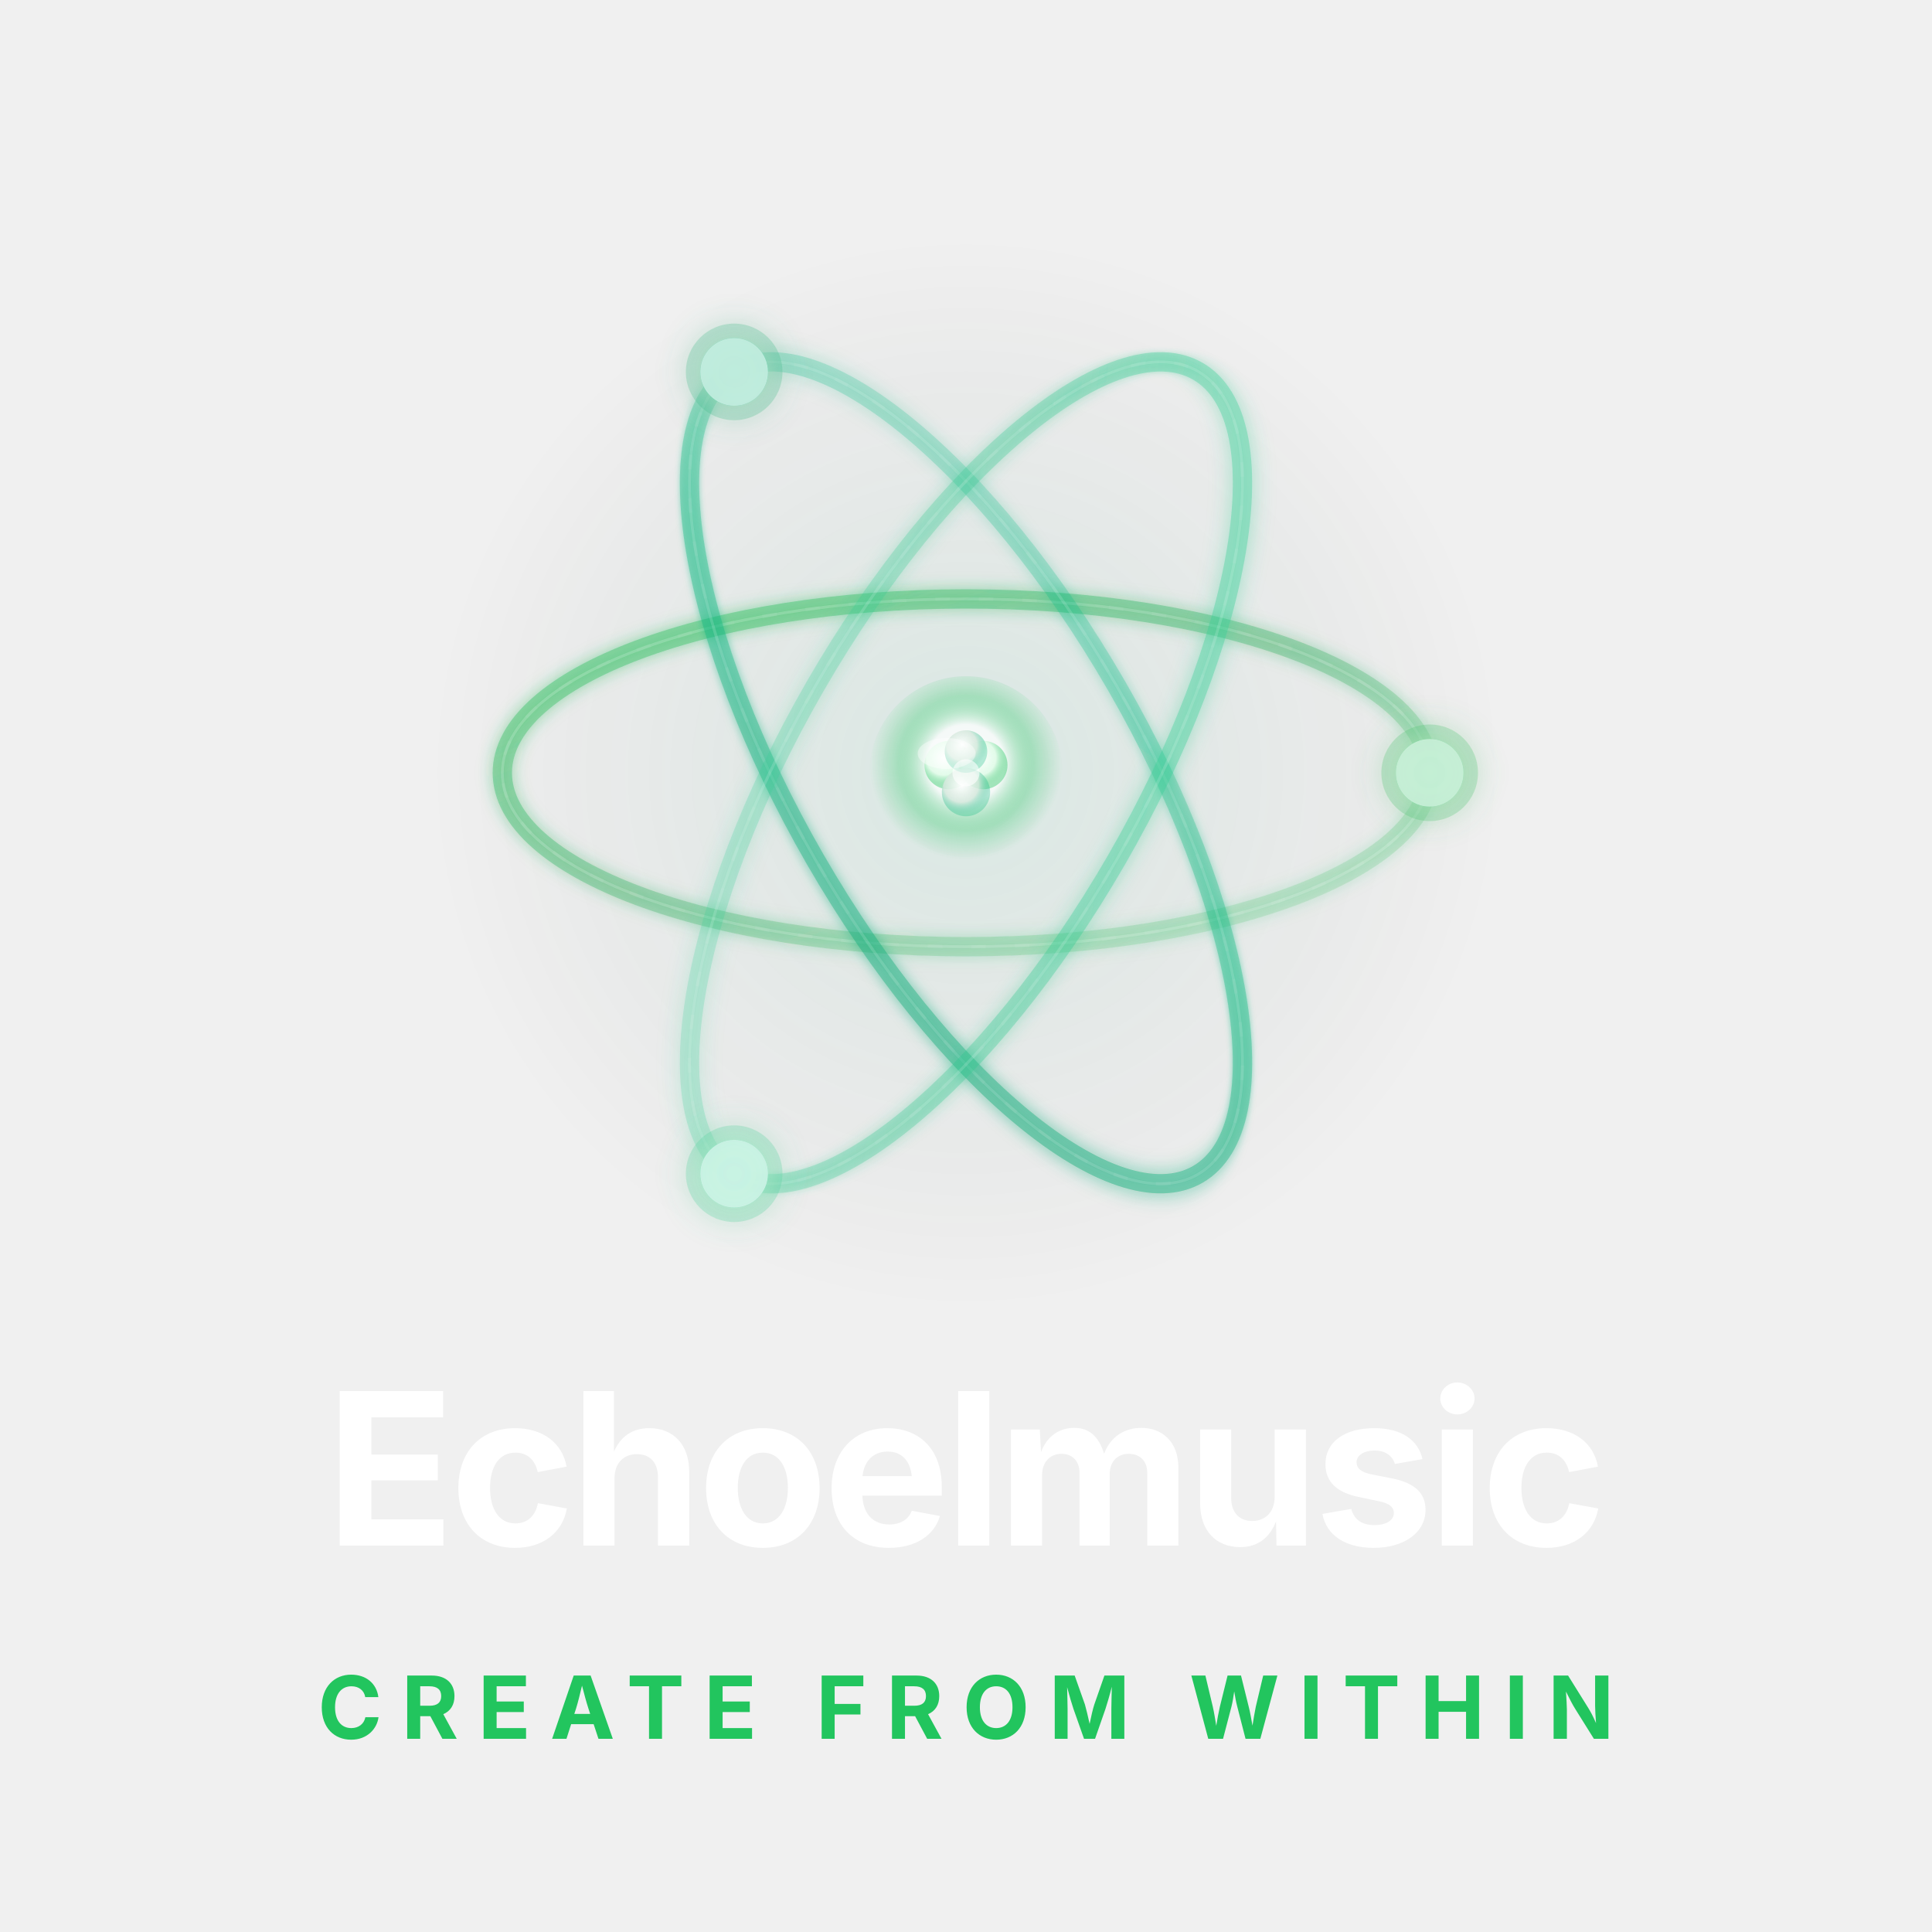
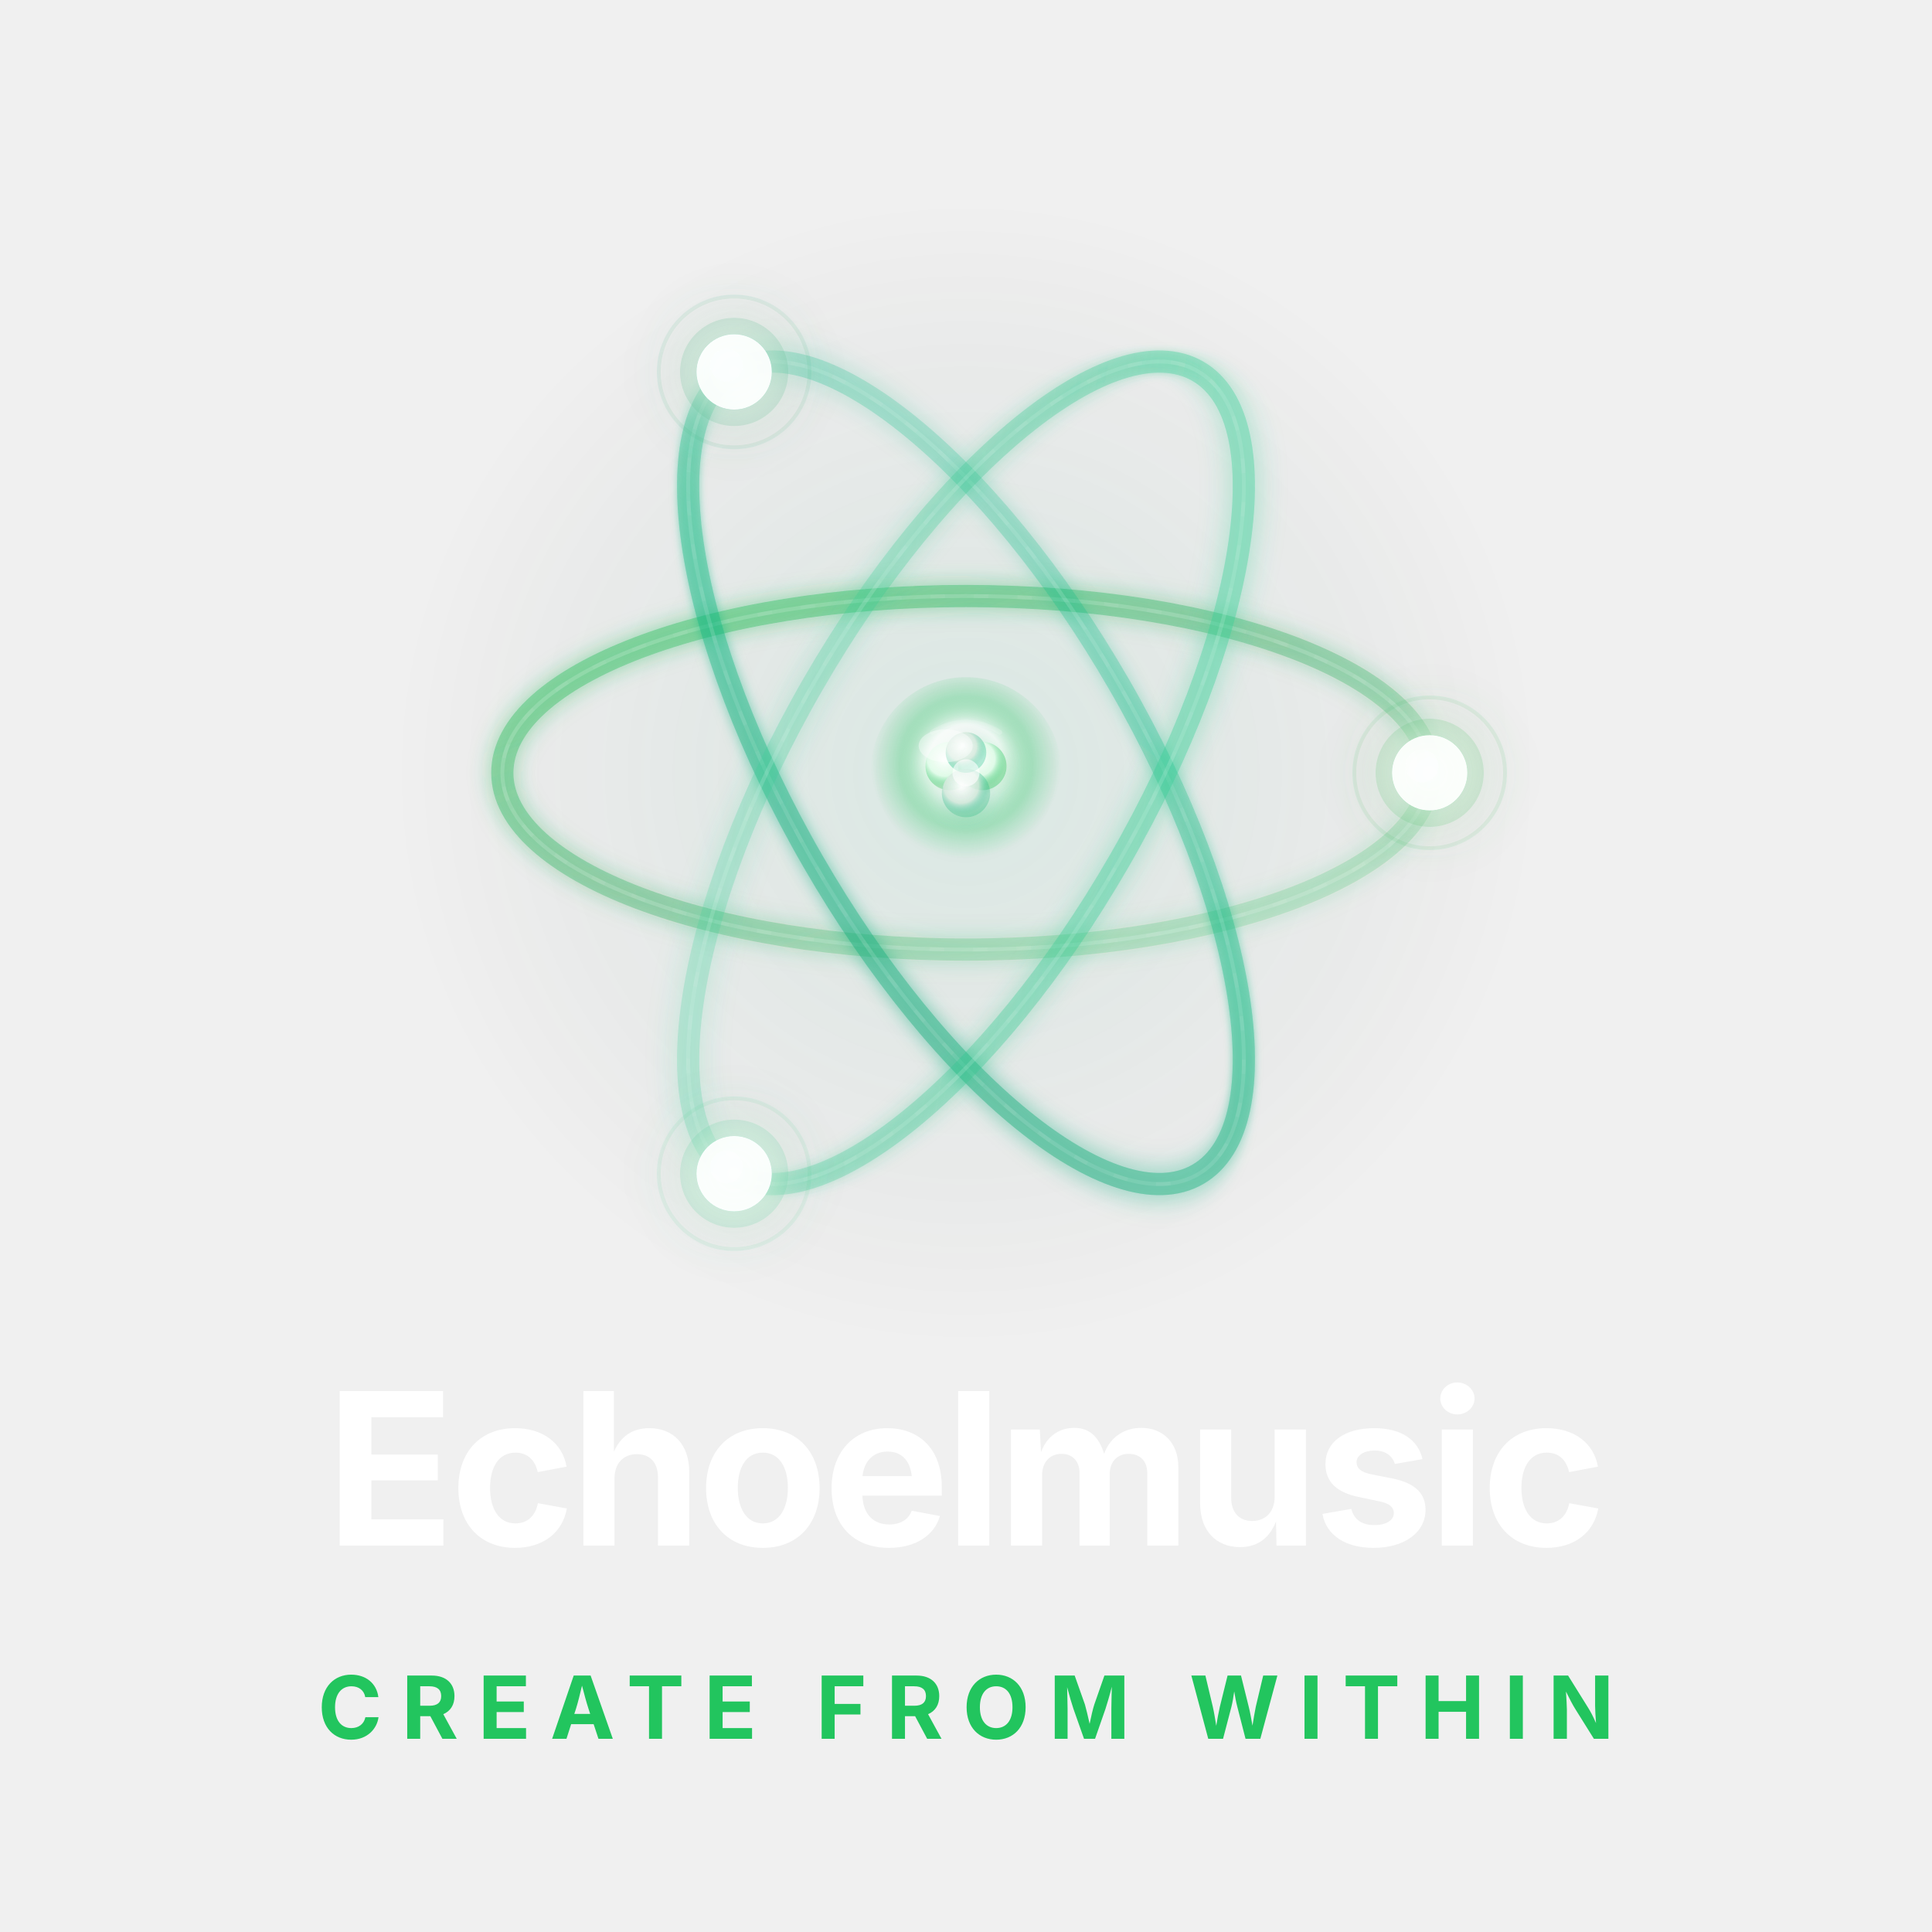
<svg xmlns="http://www.w3.org/2000/svg" viewBox="0 0 200 200">
  <defs>
    <linearGradient id="og" x1="0%" y1="0%" x2="100%" y2="100%">
      <stop offset="0%" stop-color="#22C55E" stop-opacity="0.8" />
      <stop offset="50%" stop-color="#1da750" stop-opacity="0.5" />
      <stop offset="100%" stop-color="#22C55E" stop-opacity="0.2" />
    </linearGradient>
    <linearGradient id="oe" x1="0%" y1="0%" x2="100%" y2="100%">
      <stop offset="0%" stop-color="#10B981" stop-opacity="0.2" />
      <stop offset="50%" stop-color="#10B981" stop-opacity="0.7" />
      <stop offset="100%" stop-color="#0ea374" stop-opacity="0.8" />
    </linearGradient>
    <linearGradient id="om" x1="0%" y1="0%" x2="100%" y2="100%">
      <stop offset="0%" stop-color="#34D399" stop-opacity="0.7" />
      <stop offset="50%" stop-color="#2bc48a" stop-opacity="0.5" />
      <stop offset="100%" stop-color="#34D399" stop-opacity="0.3" />
    </linearGradient>
    <radialGradient id="nuc" cx="50%" cy="45%" r="50%">
      <stop offset="0%" stop-color="white" stop-opacity="0.98" />
      <stop offset="40%" stop-color="white" stop-opacity="0.7" />
      <stop offset="70%" stop-color="#22C55E" stop-opacity="0.3" />
      <stop offset="100%" stop-color="#22C55E" stop-opacity="0" />
    </radialGradient>
    <radialGradient id="amb" cx="50%" cy="50%" r="50%">
      <stop offset="0%" stop-color="#10B981" stop-opacity="0.1" />
      <stop offset="100%" stop-color="transparent" />
    </radialGradient>
    <radialGradient id="proton" cx="40%" cy="35%" r="60%">
      <stop offset="0%" stop-color="white" stop-opacity="0.98" />
      <stop offset="60%" stop-color="#e0fbe8" stop-opacity="0.9" />
      <stop offset="100%" stop-color="#22C55E" stop-opacity="0.4" />
    </radialGradient>
    <radialGradient id="neutron" cx="40%" cy="35%" r="60%">
      <stop offset="0%" stop-color="white" stop-opacity="0.95" />
      <stop offset="60%" stop-color="#d4e8dc" stop-opacity="0.85" />
      <stop offset="100%" stop-color="#10B981" stop-opacity="0.3" />
    </radialGradient>
-     <radialGradient id="prob-cloud" cx="50%" cy="50%" r="50%">
+     <radialGradient id="pc" cx="50%" cy="50%" r="50%">
      <stop offset="0%" stop-color="#22C55E" stop-opacity="0.12" />
      <stop offset="50%" stop-color="#22C55E" stop-opacity="0.04" />
      <stop offset="100%" stop-color="transparent" />
    </radialGradient>
    <filter id="gb" x="-20%" y="-20%" width="140%" height="140%">
-       <feGaussianBlur stdDeviation="0.8" result="b" />
+       <feGaussianBlur stdDeviation="1.1" result="b" />
      <feMerge>
        <feMergeNode in="b" />
        <feMergeNode in="SourceGraphic" />
      </feMerge>
    </filter>
    <filter id="eg" x="-50%" y="-50%" width="200%" height="200%">
-       <feGaussianBlur stdDeviation="1.5" result="g" />
+       <feGaussianBlur stdDeviation="2.1" result="g" />
      <feMerge>
        <feMergeNode in="g" />
        <feMergeNode in="SourceGraphic" />
      </feMerge>
    </filter>
+     <filter id="nucglow" x="-40%" y="-40%" width="180%" height="180%">
+       <feGaussianBlur stdDeviation="0.8" result="ng" />
+       <feMerge>
+         <feMergeNode in="ng" />
+         <feMergeNode in="SourceGraphic" />
+       </feMerge>
+     </filter>
  </defs>
  <g transform="translate(100, 80)">
-     <circle cx="0" cy="0" r="56" fill="url(#amb)" />
-     <ellipse cx="0" cy="0" rx="48" ry="18" fill="none" stroke="url(#og)" stroke-width="0.4" opacity="0.12" stroke-dasharray="3 1.5" />
-     <ellipse cx="0" cy="0" rx="48" ry="18" fill="none" stroke="url(#oe)" stroke-width="0.4" opacity="0.12" stroke-dasharray="3 1.5" transform="rotate(60)" />
-     <ellipse cx="0" cy="0" rx="48" ry="18" fill="none" stroke="url(#om)" stroke-width="0.4" opacity="0.12" stroke-dasharray="3 1.5" transform="rotate(120)" />
-     <ellipse cx="0" cy="0" rx="48" ry="18" fill="none" stroke="url(#og)" stroke-width="2" opacity="0.65" filter="url(#gb)" />
-     <ellipse cx="0" cy="0" rx="48" ry="18" fill="none" stroke="white" stroke-width="0.3" opacity="0.2" />
-     <ellipse cx="0" cy="0" rx="48" ry="18" fill="none" stroke="url(#oe)" stroke-width="2" opacity="0.65" transform="rotate(60)" filter="url(#gb)" />
-     <ellipse cx="0" cy="0" rx="48" ry="18" fill="none" stroke="white" stroke-width="0.3" opacity="0.15" transform="rotate(60)" />
-     <ellipse cx="0" cy="0" rx="48" ry="18" fill="none" stroke="url(#om)" stroke-width="2" opacity="0.65" transform="rotate(120)" filter="url(#gb)" />
-     <ellipse cx="0" cy="0" rx="48" ry="18" fill="none" stroke="white" stroke-width="0.3" opacity="0.15" transform="rotate(120)" />
-     <circle cx="0" cy="0" r="10" fill="url(#nuc)" />
-     <circle cx="-1.8" cy="-0.8" r="2.5" fill="url(#proton)" />
-     <circle cx="1.8" cy="-0.8" r="2.5" fill="url(#proton)" />
-     <circle cx="0" cy="2" r="2.5" fill="url(#neutron)" />
-     <circle cx="0" cy="-2.2" r="2.2" fill="url(#neutron)" />
-     <circle cx="0" cy="0" r="1.4" fill="white" opacity="0.6" />
-     <ellipse cx="-2" cy="-2" rx="3" ry="1.6" fill="white" opacity="0.4" />
+     <circle cx="0" cy="0" r="59" fill="url(#amb)" />
+     <ellipse cx="0" cy="0" rx="48" ry="18.3" fill="none" stroke="url(#og)" stroke-width="0.4" opacity="0.12" stroke-dasharray="3 1.5" />
+     <ellipse cx="0" cy="0" rx="48" ry="18.3" fill="none" stroke="url(#oe)" stroke-width="0.4" opacity="0.12" stroke-dasharray="3 1.5" transform="rotate(60)" />
+     <ellipse cx="0" cy="0" rx="48" ry="18.3" fill="none" stroke="url(#om)" stroke-width="0.4" opacity="0.12" stroke-dasharray="3 1.5" transform="rotate(120)" />
+     <ellipse cx="0" cy="0" rx="48" ry="18.3" fill="none" stroke="url(#og)" stroke-width="2.3" opacity="0.65" filter="url(#gb)" />
+     <ellipse cx="0" cy="0" rx="48" ry="18.3" fill="none" stroke="white" stroke-width="0.4" opacity="0.2" />
+     <ellipse cx="0" cy="0" rx="48" ry="18.3" fill="none" stroke="url(#oe)" stroke-width="2.3" opacity="0.65" transform="rotate(60)" filter="url(#gb)" />
+     <ellipse cx="0" cy="0" rx="48" ry="18.3" fill="none" stroke="white" stroke-width="0.4" opacity="0.15" transform="rotate(60)" />
+     <ellipse cx="0" cy="0" rx="48" ry="18.3" fill="none" stroke="url(#om)" stroke-width="2.3" opacity="0.65" transform="rotate(120)" filter="url(#gb)" />
+     <ellipse cx="0" cy="0" rx="48" ry="18.3" fill="none" stroke="white" stroke-width="0.4" opacity="0.15" transform="rotate(120)" />
+     <circle cx="0" cy="0" r="9.9" fill="url(#nuc)" />
+     <g filter="url(#nucglow)">
+       <circle cx="-1.7" cy="-0.7" r="2.5" fill="url(#proton)" />
+       <circle cx="1.7" cy="-0.7" r="2.5" fill="url(#proton)" />
+       <circle cx="0" cy="2.1" r="2.5" fill="url(#neutron)" />
+       <circle cx="0" cy="-2.1" r="2.1" fill="url(#neutron)" />
+       <circle cx="0" cy="0" r="1.4" fill="white" opacity="0.6" />
+     </g>
+     <ellipse cx="-2.1" cy="-2.8" rx="2.8" ry="1.7" fill="white" opacity="0.4" />
+     <path d="M-3.5 -4.2 Q0 -6.3 3.5 -4.2" fill="none" stroke="white" stroke-width="0.5" opacity="0.18" stroke-linecap="round" />
    <g filter="url(#eg)">
-       <circle cx="48" cy="0" r="6" fill="url(#prob-cloud)" />
-       <circle cx="48" cy="0" r="3.5" fill="white" opacity="0.92" />
-       <circle cx="48" cy="0" r="5" fill="#22C55E" opacity="0.25" />
-       <circle cx="-24" cy="-41.5" r="6" fill="url(#prob-cloud)" />
-       <circle cx="-24" cy="-41.5" r="3.5" fill="white" opacity="0.92" />
-       <circle cx="-24" cy="-41.5" r="5" fill="#10B981" opacity="0.25" />
-       <circle cx="-24" cy="41.5" r="6" fill="url(#prob-cloud)" />
-       <circle cx="-24" cy="41.5" r="3.5" fill="white" opacity="0.92" />
-       <circle cx="-24" cy="41.5" r="5" fill="#34D399" opacity="0.25" />
+       <circle cx="48" cy="0" r="8.5" fill="url(#pc)" />
+       <circle cx="48" cy="0" r="7.8" fill="none" stroke="#22C55E" stroke-width="0.4" opacity="0.1" />
+       <circle cx="48" cy="0" r="5.6" fill="#22C55E" opacity="0.2" />
+       <circle cx="48" cy="0" r="3.9" fill="white" opacity="0.94" />
+       <circle cx="47.2" cy="-0.7" r="1.7" fill="white" opacity="0.35" />
+       <circle cx="-24" cy="-41.5" r="8.5" fill="url(#pc)" />
+       <circle cx="-24" cy="-41.5" r="7.8" fill="none" stroke="#10B981" stroke-width="0.4" opacity="0.1" />
+       <circle cx="-24" cy="-41.5" r="5.6" fill="#10B981" opacity="0.2" />
+       <circle cx="-24" cy="-41.5" r="3.9" fill="white" opacity="0.94" />
+       <circle cx="-24.8" cy="-42.2" r="1.7" fill="white" opacity="0.35" />
+       <circle cx="-24" cy="41.5" r="8.5" fill="url(#pc)" />
+       <circle cx="-24" cy="41.5" r="7.8" fill="none" stroke="#34D399" stroke-width="0.4" opacity="0.1" />
+       <circle cx="-24" cy="41.5" r="5.6" fill="#34D399" opacity="0.2" />
+       <circle cx="-24" cy="41.5" r="3.9" fill="white" opacity="0.94" />
+       <circle cx="-24.8" cy="40.8" r="1.7" fill="white" opacity="0.35" />
    </g>
  </g>
  <text x="100" y="160" text-anchor="middle" font-family="'Atkinson Hyperlegible', -apple-system, BlinkMacSystemFont, 'Helvetica Neue', sans-serif" font-size="22" font-weight="700" fill="white" letter-spacing="-0.5">
    Echoelmusic
  </text>
  <text x="100" y="180" text-anchor="middle" font-family="'Atkinson Hyperlegible', -apple-system, BlinkMacSystemFont, 'Helvetica Neue', sans-serif" font-size="9" font-weight="700" fill="#22C55E" letter-spacing="2">
    CREATE FROM WITHIN
  </text>
</svg>
